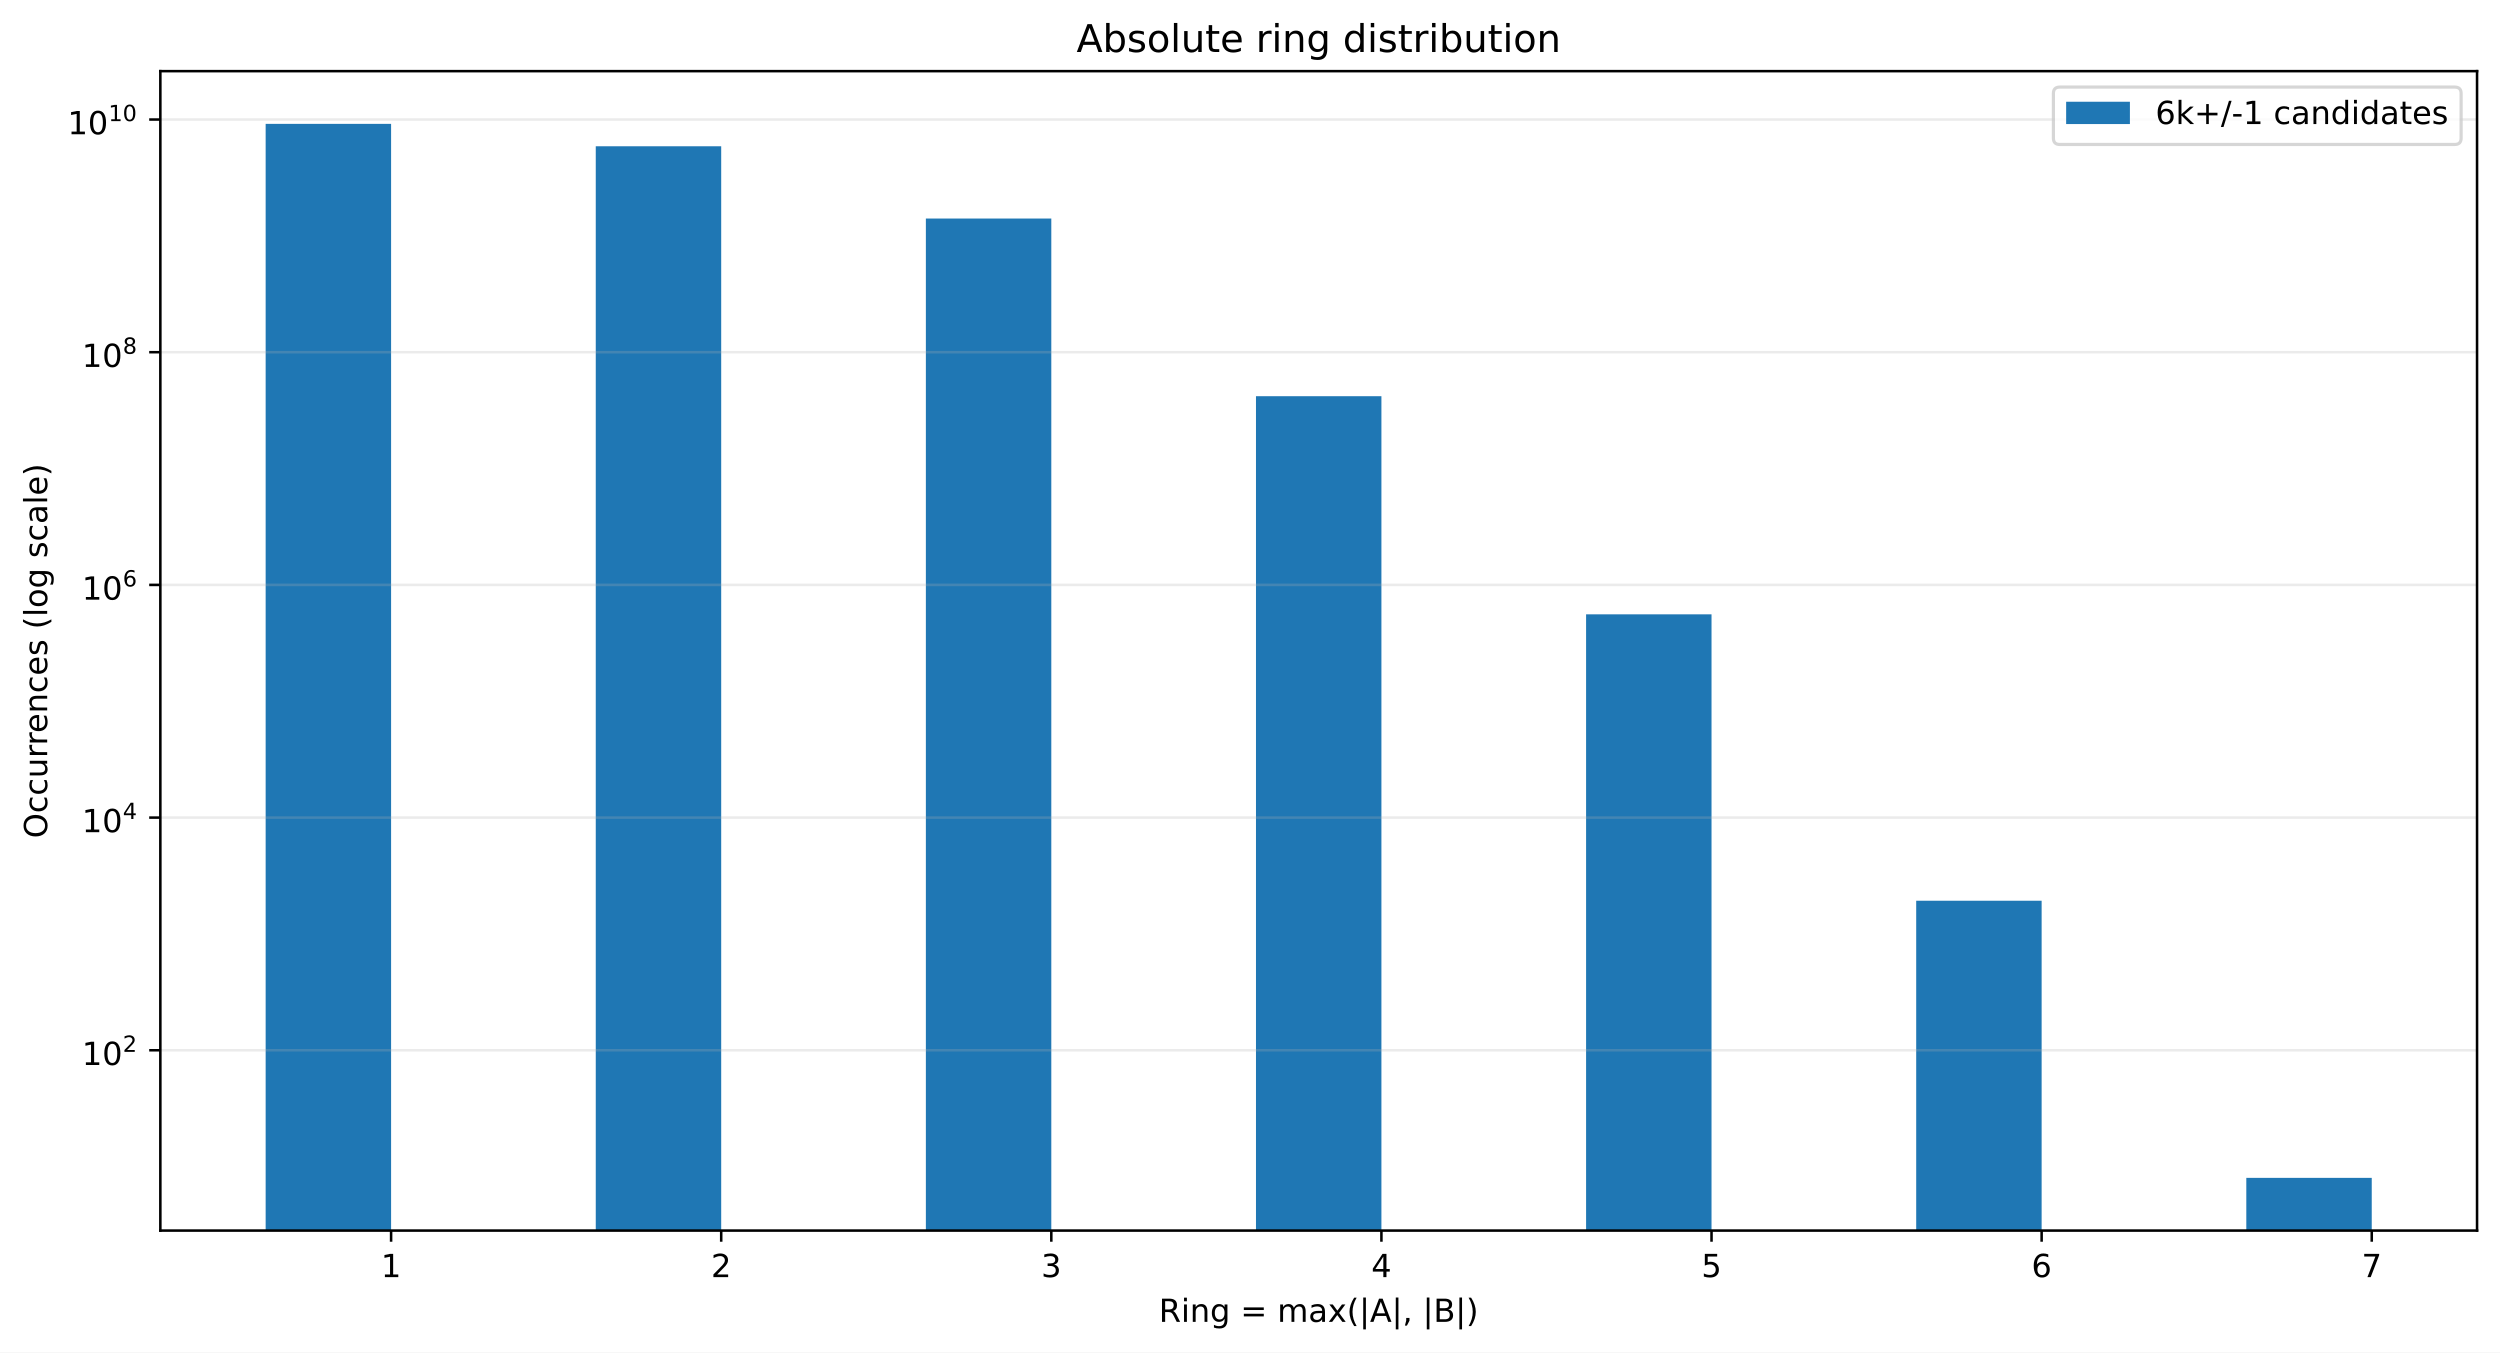
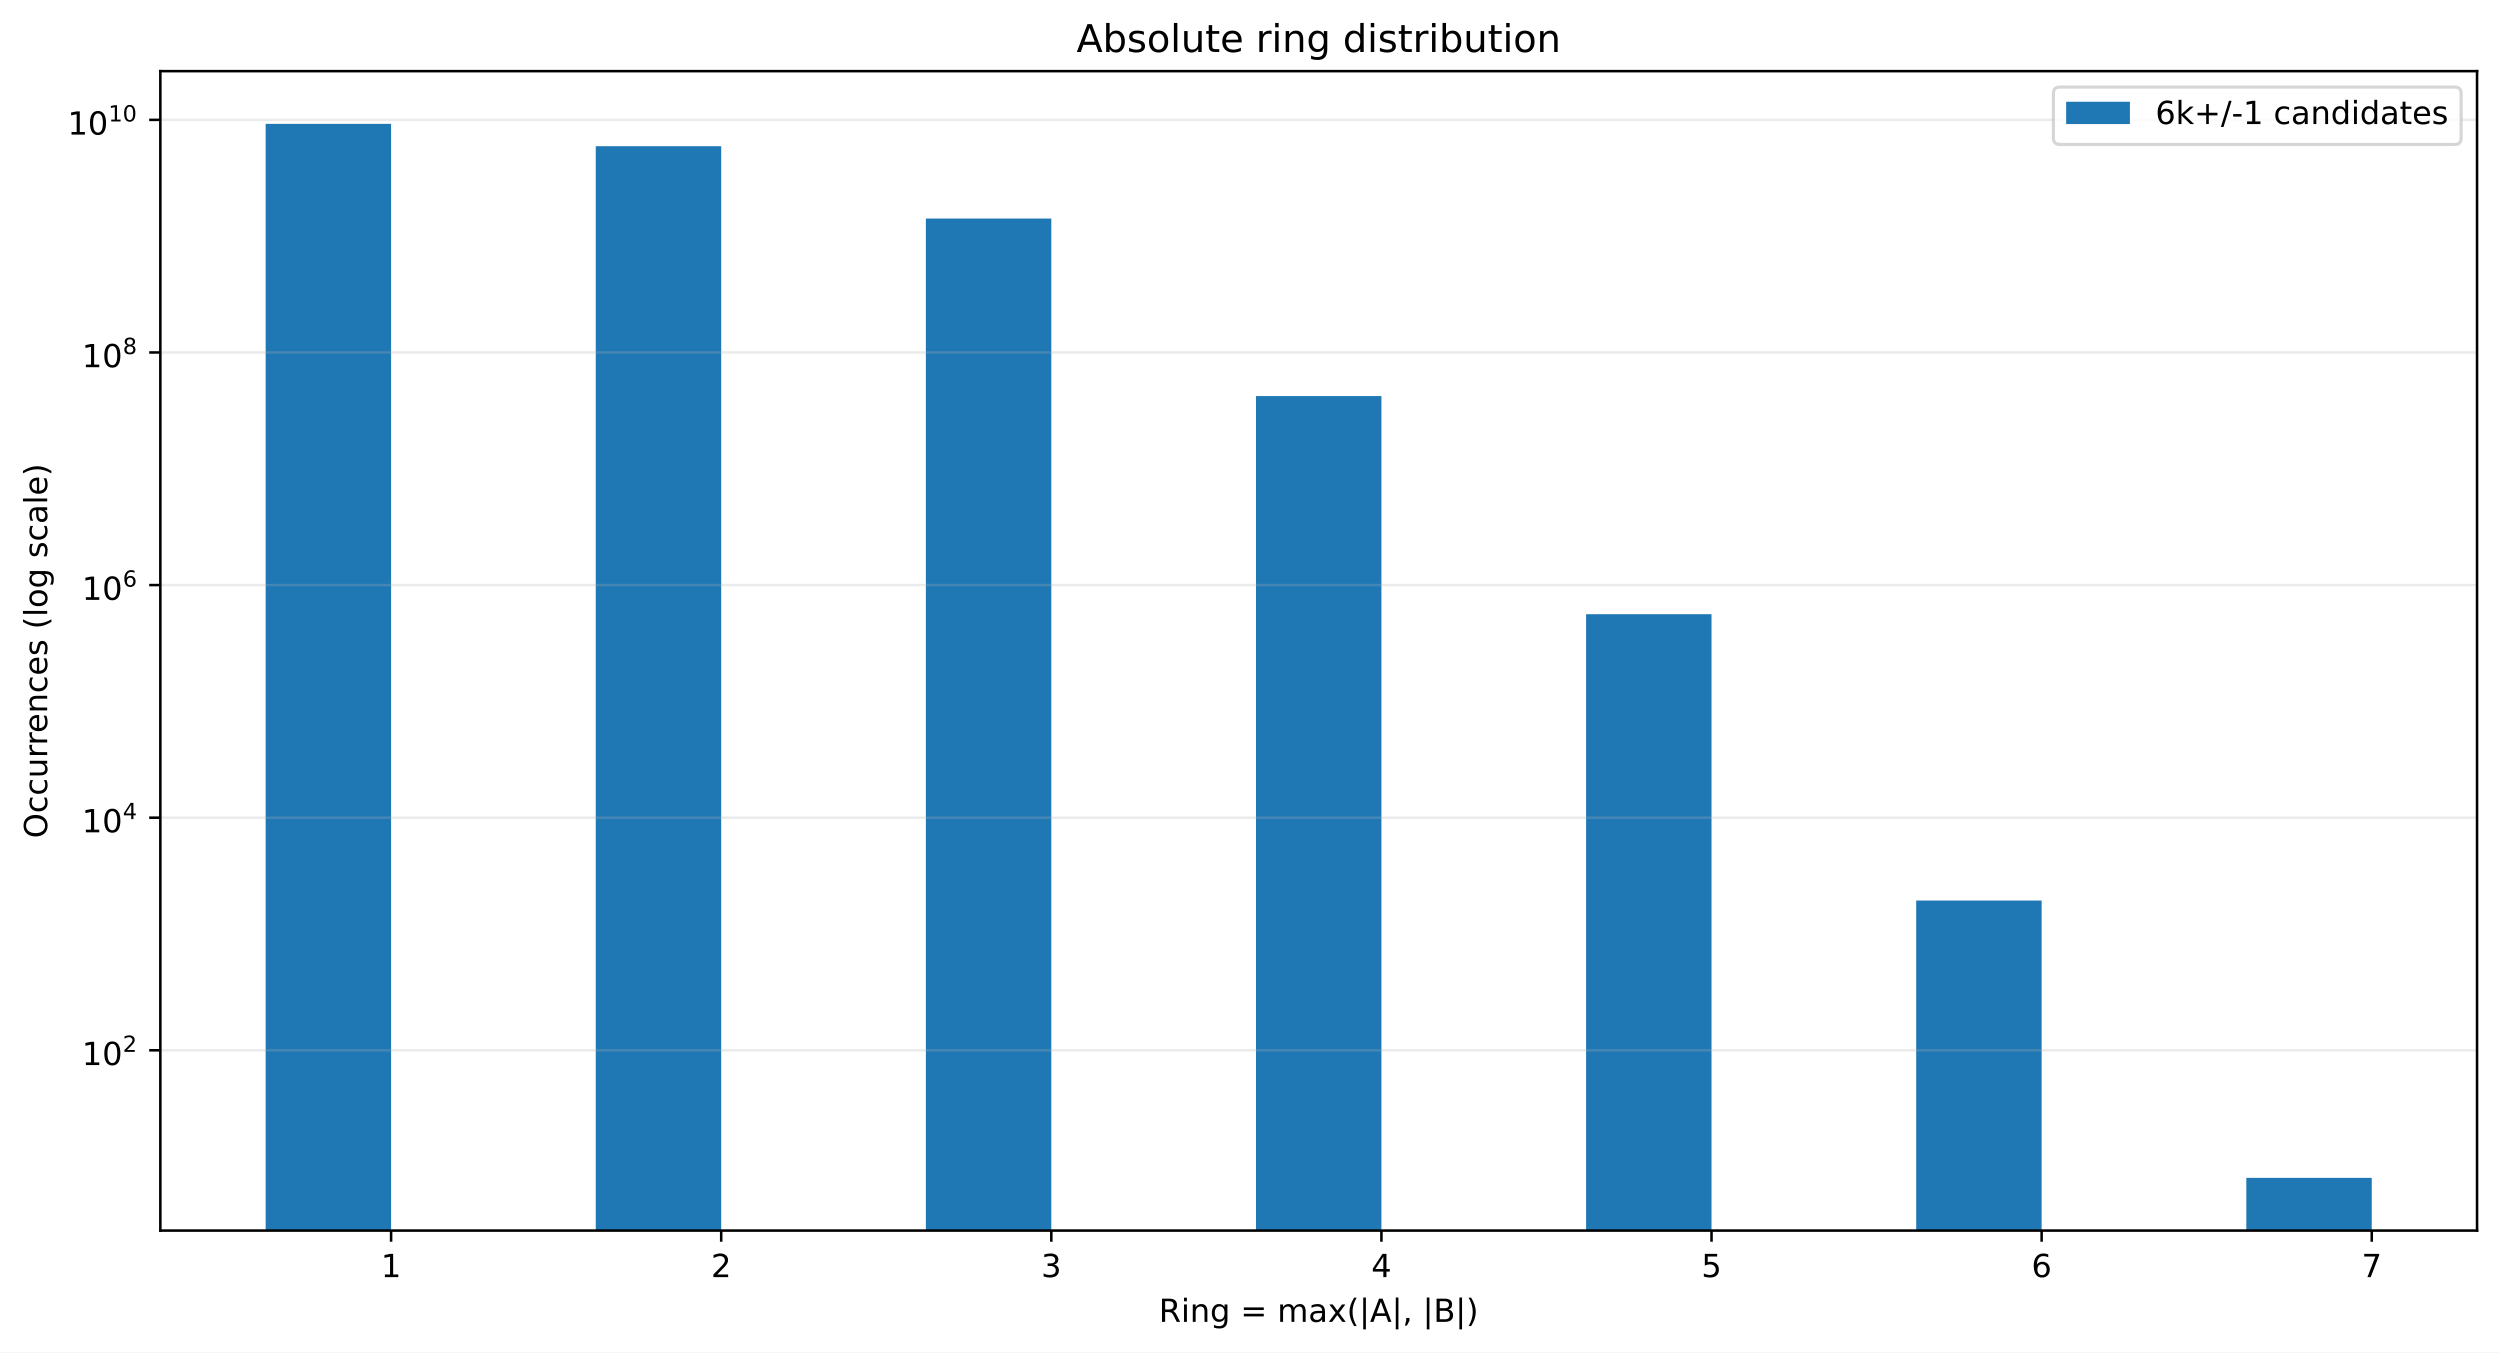
<svg xmlns="http://www.w3.org/2000/svg" xmlns:xlink="http://www.w3.org/1999/xlink" width="784.258pt" height="424.28pt" viewBox="0 0 784.258 424.28" version="1.1">
  <defs>
    <style type="text/css">*{stroke-linejoin: round; stroke-linecap: butt}</style>
  </defs>
  <g id="figure_1">
    <g id="patch_1">
      <path d="M 0 424.28  L 784.258 424.28  L 784.258 0  L 0 0  z " style="fill: #ffffff" />
    </g>
    <g id="axes_1">
      <g id="patch_2">
        <path d="M 50.301 386.036  L 777.058 386.036  L 777.058 22.318  L 50.301 22.318  z " style="fill: #ffffff" />
      </g>
      <g id="patch_3">
-         <path d="M 83.335 36899.208  L 122.687 36899.208  L 122.687 38.851  L 83.335 38.851  z " clip-path="url(#pa79c769e17)" style="fill: #1f77b4" />
+         <path d="M 83.335 36886.999  L 122.687 36886.999  L 122.687 38.851  L 83.335 38.851  z " clip-path="url(#pc6549914c9)" style="fill: #1f77b4" />
      </g>
      <g id="patch_4">
-         <path d="M 186.891 36899.208  L 226.243 36899.208  L 226.243 45.876  L 186.891 45.876  z " clip-path="url(#pa79c769e17)" style="fill: #1f77b4" />
+         <path d="M 186.891 36886.999  L 226.243 36886.999  L 226.243 45.873  L 186.891 45.873  z " clip-path="url(#pc6549914c9)" style="fill: #1f77b4" />
      </g>
      <g id="patch_5">
-         <path d="M 290.448 36899.208  L 329.799 36899.208  L 329.799 68.565  L 290.448 68.565  z " clip-path="url(#pa79c769e17)" style="fill: #1f77b4" />
+         <path d="M 290.448 36886.999  L 329.799 36886.999  L 329.799 68.555  L 290.448 68.555  z " clip-path="url(#pc6549914c9)" style="fill: #1f77b4" />
      </g>
      <g id="patch_6">
-         <path d="M 394.004 36899.208  L 433.355 36899.208  L 433.355 124.281  L 394.004 124.281  z " clip-path="url(#pa79c769e17)" style="fill: #1f77b4" />
+         <path d="M 394.004 36886.999  L 433.355 36886.999  L 433.355 124.252  L 394.004 124.252  z " clip-path="url(#pc6549914c9)" style="fill: #1f77b4" />
      </g>
      <g id="patch_7">
-         <path d="M 497.56 36899.208  L 536.912 36899.208  L 536.912 192.721  L 497.56 192.721  z " clip-path="url(#pa79c769e17)" style="fill: #1f77b4" />
+         <path d="M 497.56 36886.999  L 536.912 36886.999  L 536.912 192.671  L 497.56 192.671  z " clip-path="url(#pc6549914c9)" style="fill: #1f77b4" />
      </g>
      <g id="patch_8">
-         <path d="M 601.116 36899.208  L 640.468 36899.208  L 640.468 282.559  L 601.116 282.559  z " clip-path="url(#pa79c769e17)" style="fill: #1f77b4" />
+         <path d="M 601.116 36886.999  L 640.468 36886.999  L 640.468 282.49  L 601.116 282.49  z " clip-path="url(#pc6549914c9)" style="fill: #1f77b4" />
      </g>
      <g id="patch_9">
-         <path d="M 704.673 36899.208  L 744.024 36899.208  L 744.024 369.503  L 704.673 369.503  z " clip-path="url(#pa79c769e17)" style="fill: #1f77b4" />
+         <path d="M 704.673 36886.999  L 744.024 36886.999  L 744.024 369.503  L 704.673 369.503  z " clip-path="url(#pc6549914c9)" style="fill: #1f77b4" />
      </g>
      <g id="matplotlib.axis_1">
        <g id="xtick_1">
          <g id="line2d_1">
            <defs>
-               <path id="ma3b45359e6" d="M 0 0  L 0 3.5  " style="stroke: #000000; stroke-width: 0.8" />
+               <path id="mda09abdf54" d="M 0 0  L 0 3.5  " style="stroke: #000000; stroke-width: 0.8" />
            </defs>
            <g>
-               <use xlink:href="#ma3b45359e6" x="122.687" y="386.036" style="stroke: #000000; stroke-width: 0.8" />
+               <use xlink:href="#mda09abdf54" x="122.687" y="386.036" style="stroke: #000000; stroke-width: 0.8" />
            </g>
          </g>
          <g id="text_1">
            <g transform="translate(119.5053 400.6334) scale(0.1 -0.1)">
              <defs>
                <path id="DejaVuSans-14" d="M 794 531  L 1825 531  L 1825 4091  L 703 3866  L 703 4441  L 1819 4666  L 2450 4666  L 2450 531  L 3481 531  L 3481 0  L 794 0  L 794 531  z " transform="scale(0.015625)" />
              </defs>
              <use xlink:href="#DejaVuSans-14" />
            </g>
          </g>
        </g>
        <g id="xtick_2">
          <g id="line2d_2">
            <g>
-               <use xlink:href="#ma3b45359e6" x="226.243" y="386.036" style="stroke: #000000; stroke-width: 0.8" />
+               <use xlink:href="#mda09abdf54" x="226.243" y="386.036" style="stroke: #000000; stroke-width: 0.8" />
            </g>
          </g>
          <g id="text_2">
            <g transform="translate(223.0616 400.6334) scale(0.1 -0.1)">
              <defs>
                <path id="DejaVuSans-15" d="M 1228 531  L 3431 531  L 3431 0  L 469 0  L 469 531  Q 828 903 1448 1529  Q 2069 2156 2228 2338  Q 2531 2678 2651 2914  Q 2772 3150 2772 3378  Q 2772 3750 2511 3984  Q 2250 4219 1831 4219  Q 1534 4219 1204 4116  Q 875 4013 500 3803  L 500 4441  Q 881 4594 1212 4672  Q 1544 4750 1819 4750  Q 2544 4750 2975 4387  Q 3406 4025 3406 3419  Q 3406 3131 3298 2873  Q 3191 2616 2906 2266  Q 2828 2175 2409 1742  Q 1991 1309 1228 531  z " transform="scale(0.015625)" />
              </defs>
              <use xlink:href="#DejaVuSans-15" />
            </g>
          </g>
        </g>
        <g id="xtick_3">
          <g id="line2d_3">
            <g>
-               <use xlink:href="#ma3b45359e6" x="329.799" y="386.036" style="stroke: #000000; stroke-width: 0.8" />
+               <use xlink:href="#mda09abdf54" x="329.799" y="386.036" style="stroke: #000000; stroke-width: 0.8" />
            </g>
          </g>
          <g id="text_3">
            <g transform="translate(326.6178 400.6334) scale(0.1 -0.1)">
              <defs>
                <path id="DejaVuSans-16" d="M 2597 2516  Q 3050 2419 3304 2112  Q 3559 1806 3559 1356  Q 3559 666 3084 287  Q 2609 -91 1734 -91  Q 1441 -91 1130 -33  Q 819 25 488 141  L 488 750  Q 750 597 1062 519  Q 1375 441 1716 441  Q 2309 441 2620 675  Q 2931 909 2931 1356  Q 2931 1769 2642 2001  Q 2353 2234 1838 2234  L 1294 2234  L 1294 2753  L 1863 2753  Q 2328 2753 2575 2939  Q 2822 3125 2822 3475  Q 2822 3834 2567 4026  Q 2313 4219 1838 4219  Q 1578 4219 1281 4162  Q 984 4106 628 3988  L 628 4550  Q 988 4650 1302 4700  Q 1616 4750 1894 4750  Q 2613 4750 3031 4423  Q 3450 4097 3450 3541  Q 3450 3153 3228 2886  Q 3006 2619 2597 2516  z " transform="scale(0.015625)" />
              </defs>
              <use xlink:href="#DejaVuSans-16" />
            </g>
          </g>
        </g>
        <g id="xtick_4">
          <g id="line2d_4">
            <g>
-               <use xlink:href="#ma3b45359e6" x="433.355" y="386.036" style="stroke: #000000; stroke-width: 0.8" />
+               <use xlink:href="#mda09abdf54" x="433.355" y="386.036" style="stroke: #000000; stroke-width: 0.8" />
            </g>
          </g>
          <g id="text_4">
            <g transform="translate(430.174 400.6334) scale(0.1 -0.1)">
              <defs>
                <path id="DejaVuSans-17" d="M 2419 4116  L 825 1625  L 2419 1625  L 2419 4116  z M 2253 4666  L 3047 4666  L 3047 1625  L 3713 1625  L 3713 1100  L 3047 1100  L 3047 0  L 2419 0  L 2419 1100  L 313 1100  L 313 1709  L 2253 4666  z " transform="scale(0.015625)" />
              </defs>
              <use xlink:href="#DejaVuSans-17" />
            </g>
          </g>
        </g>
        <g id="xtick_5">
          <g id="line2d_5">
            <g>
-               <use xlink:href="#ma3b45359e6" x="536.912" y="386.036" style="stroke: #000000; stroke-width: 0.8" />
+               <use xlink:href="#mda09abdf54" x="536.912" y="386.036" style="stroke: #000000; stroke-width: 0.8" />
            </g>
          </g>
          <g id="text_5">
            <g transform="translate(533.7303 400.6334) scale(0.1 -0.1)">
              <defs>
                <path id="DejaVuSans-18" d="M 691 4666  L 3169 4666  L 3169 4134  L 1269 4134  L 1269 2991  Q 1406 3038 1543 3061  Q 1681 3084 1819 3084  Q 2600 3084 3056 2656  Q 3513 2228 3513 1497  Q 3513 744 3044 326  Q 2575 -91 1722 -91  Q 1428 -91 1123 -41  Q 819 9 494 109  L 494 744  Q 775 591 1075 516  Q 1375 441 1709 441  Q 2250 441 2565 725  Q 2881 1009 2881 1497  Q 2881 1984 2565 2268  Q 2250 2553 1709 2553  Q 1456 2553 1204 2497  Q 953 2441 691 2322  L 691 4666  z " transform="scale(0.015625)" />
              </defs>
              <use xlink:href="#DejaVuSans-18" />
            </g>
          </g>
        </g>
        <g id="xtick_6">
          <g id="line2d_6">
            <g>
-               <use xlink:href="#ma3b45359e6" x="640.468" y="386.036" style="stroke: #000000; stroke-width: 0.8" />
+               <use xlink:href="#mda09abdf54" x="640.468" y="386.036" style="stroke: #000000; stroke-width: 0.8" />
            </g>
          </g>
          <g id="text_6">
            <g transform="translate(637.2865 400.6334) scale(0.1 -0.1)">
              <defs>
                <path id="DejaVuSans-19" d="M 2113 2584  Q 1688 2584 1439 2293  Q 1191 2003 1191 1497  Q 1191 994 1439 701  Q 1688 409 2113 409  Q 2538 409 2786 701  Q 3034 994 3034 1497  Q 3034 2003 2786 2293  Q 2538 2584 2113 2584  z M 3366 4563  L 3366 3988  Q 3128 4100 2886 4159  Q 2644 4219 2406 4219  Q 1781 4219 1451 3797  Q 1122 3375 1075 2522  Q 1259 2794 1537 2939  Q 1816 3084 2150 3084  Q 2853 3084 3261 2657  Q 3669 2231 3669 1497  Q 3669 778 3244 343  Q 2819 -91 2113 -91  Q 1303 -91 875 529  Q 447 1150 447 2328  Q 447 3434 972 4092  Q 1497 4750 2381 4750  Q 2619 4750 2861 4703  Q 3103 4656 3366 4563  z " transform="scale(0.015625)" />
              </defs>
              <use xlink:href="#DejaVuSans-19" />
            </g>
          </g>
        </g>
        <g id="xtick_7">
          <g id="line2d_7">
            <g>
-               <use xlink:href="#ma3b45359e6" x="744.024" y="386.036" style="stroke: #000000; stroke-width: 0.8" />
+               <use xlink:href="#mda09abdf54" x="744.024" y="386.036" style="stroke: #000000; stroke-width: 0.8" />
            </g>
          </g>
          <g id="text_7">
            <g transform="translate(740.8427 400.6334) scale(0.1 -0.1)">
              <defs>
                <path id="DejaVuSans-1a" d="M 525 4666  L 3525 4666  L 3525 4397  L 1831 0  L 1172 0  L 2766 4134  L 525 4134  L 525 4666  z " transform="scale(0.015625)" />
              </defs>
              <use xlink:href="#DejaVuSans-1a" />
            </g>
          </g>
        </g>
        <g id="text_8">
          <g transform="translate(363.5437 414.678) scale(0.1 -0.1)">
            <defs>
              <path id="DejaVuSans-35" d="M 2841 2188  Q 3044 2119 3236 1894  Q 3428 1669 3622 1275  L 4263 0  L 3584 0  L 2988 1197  Q 2756 1666 2539 1819  Q 2322 1972 1947 1972  L 1259 1972  L 1259 0  L 628 0  L 628 4666  L 2053 4666  Q 2853 4666 3247 4331  Q 3641 3997 3641 3322  Q 3641 2881 3436 2590  Q 3231 2300 2841 2188  z M 1259 4147  L 1259 2491  L 2053 2491  Q 2509 2491 2742 2702  Q 2975 2913 2975 3322  Q 2975 3731 2742 3939  Q 2509 4147 2053 4147  L 1259 4147  z " transform="scale(0.015625)" />
              <path id="DejaVuSans-4c" d="M 603 3500  L 1178 3500  L 1178 0  L 603 0  L 603 3500  z M 603 4863  L 1178 4863  L 1178 4134  L 603 4134  L 603 4863  z " transform="scale(0.015625)" />
              <path id="DejaVuSans-51" d="M 3513 2113  L 3513 0  L 2938 0  L 2938 2094  Q 2938 2591 2744 2837  Q 2550 3084 2163 3084  Q 1697 3084 1428 2787  Q 1159 2491 1159 1978  L 1159 0  L 581 0  L 581 3500  L 1159 3500  L 1159 2956  Q 1366 3272 1645 3428  Q 1925 3584 2291 3584  Q 2894 3584 3203 3211  Q 3513 2838 3513 2113  z " transform="scale(0.015625)" />
              <path id="DejaVuSans-4a" d="M 2906 1791  Q 2906 2416 2648 2759  Q 2391 3103 1925 3103  Q 1463 3103 1205 2759  Q 947 2416 947 1791  Q 947 1169 1205 825  Q 1463 481 1925 481  Q 2391 481 2648 825  Q 2906 1169 2906 1791  z M 3481 434  Q 3481 -459 3084 -895  Q 2688 -1331 1869 -1331  Q 1566 -1331 1297 -1286  Q 1028 -1241 775 -1147  L 775 -588  Q 1028 -725 1275 -790  Q 1522 -856 1778 -856  Q 2344 -856 2625 -561  Q 2906 -266 2906 331  L 2906 616  Q 2728 306 2450 153  Q 2172 0 1784 0  Q 1141 0 747 490  Q 353 981 353 1791  Q 353 2603 747 3093  Q 1141 3584 1784 3584  Q 2172 3584 2450 3431  Q 2728 3278 2906 2969  L 2906 3500  L 3481 3500  L 3481 434  z " transform="scale(0.015625)" />
              <path id="DejaVuSans-3" transform="scale(0.015625)" />
              <path id="DejaVuSans-20" d="M 678 2906  L 4684 2906  L 4684 2381  L 678 2381  L 678 2906  z M 678 1631  L 4684 1631  L 4684 1100  L 678 1100  L 678 1631  z " transform="scale(0.015625)" />
              <path id="DejaVuSans-50" d="M 3328 2828  Q 3544 3216 3844 3400  Q 4144 3584 4550 3584  Q 5097 3584 5394 3201  Q 5691 2819 5691 2113  L 5691 0  L 5113 0  L 5113 2094  Q 5113 2597 4934 2840  Q 4756 3084 4391 3084  Q 3944 3084 3684 2787  Q 3425 2491 3425 1978  L 3425 0  L 2847 0  L 2847 2094  Q 2847 2600 2669 2842  Q 2491 3084 2119 3084  Q 1678 3084 1418 2786  Q 1159 2488 1159 1978  L 1159 0  L 581 0  L 581 3500  L 1159 3500  L 1159 2956  Q 1356 3278 1631 3431  Q 1906 3584 2284 3584  Q 2666 3584 2933 3390  Q 3200 3197 3328 2828  z " transform="scale(0.015625)" />
              <path id="DejaVuSans-44" d="M 2194 1759  Q 1497 1759 1228 1600  Q 959 1441 959 1056  Q 959 750 1161 570  Q 1363 391 1709 391  Q 2188 391 2477 730  Q 2766 1069 2766 1631  L 2766 1759  L 2194 1759  z M 3341 1997  L 3341 0  L 2766 0  L 2766 531  Q 2569 213 2275 61  Q 1981 -91 1556 -91  Q 1019 -91 701 211  Q 384 513 384 1019  Q 384 1609 779 1909  Q 1175 2209 1959 2209  L 2766 2209  L 2766 2266  Q 2766 2663 2505 2880  Q 2244 3097 1772 3097  Q 1472 3097 1187 3025  Q 903 2953 641 2809  L 641 3341  Q 956 3463 1253 3523  Q 1550 3584 1831 3584  Q 2591 3584 2966 3190  Q 3341 2797 3341 1997  z " transform="scale(0.015625)" />
              <path id="DejaVuSans-5b" d="M 3513 3500  L 2247 1797  L 3578 0  L 2900 0  L 1881 1375  L 863 0  L 184 0  L 1544 1831  L 300 3500  L 978 3500  L 1906 2253  L 2834 3500  L 3513 3500  z " transform="scale(0.015625)" />
              <path id="DejaVuSans-b" d="M 1984 4856  Q 1566 4138 1362 3434  Q 1159 2731 1159 2009  Q 1159 1288 1364 580  Q 1569 -128 1984 -844  L 1484 -844  Q 1016 -109 783 600  Q 550 1309 550 2009  Q 550 2706 781 3412  Q 1013 4119 1484 4856  L 1984 4856  z " transform="scale(0.015625)" />
              <path id="DejaVuSans-5f" d="M 1344 4891  L 1344 -1509  L 813 -1509  L 813 4891  L 1344 4891  z " transform="scale(0.015625)" />
              <path id="DejaVuSans-24" d="M 2188 4044  L 1331 1722  L 3047 1722  L 2188 4044  z M 1831 4666  L 2547 4666  L 4325 0  L 3669 0  L 3244 1197  L 1141 1197  L 716 0  L 50 0  L 1831 4666  z " transform="scale(0.015625)" />
              <path id="DejaVuSans-f" d="M 750 794  L 1409 794  L 1409 256  L 897 -744  L 494 -744  L 750 256  L 750 794  z " transform="scale(0.015625)" />
              <path id="DejaVuSans-25" d="M 1259 2228  L 1259 519  L 2272 519  Q 2781 519 3026 730  Q 3272 941 3272 1375  Q 3272 1813 3026 2020  Q 2781 2228 2272 2228  L 1259 2228  z M 1259 4147  L 1259 2741  L 2194 2741  Q 2656 2741 2882 2914  Q 3109 3088 3109 3444  Q 3109 3797 2882 3972  Q 2656 4147 2194 4147  L 1259 4147  z M 628 4666  L 2241 4666  Q 2963 4666 3353 4366  Q 3744 4066 3744 3513  Q 3744 3084 3544 2831  Q 3344 2578 2956 2516  Q 3422 2416 3680 2098  Q 3938 1781 3938 1306  Q 3938 681 3513 340  Q 3088 0 2303 0  L 628 0  L 628 4666  z " transform="scale(0.015625)" />
              <path id="DejaVuSans-c" d="M 513 4856  L 1013 4856  Q 1481 4119 1714 3412  Q 1947 2706 1947 2009  Q 1947 1309 1714 600  Q 1481 -109 1013 -844  L 513 -844  Q 928 -128 1133 580  Q 1338 1288 1338 2009  Q 1338 2731 1133 3434  Q 928 4138 513 4856  z " transform="scale(0.015625)" />
            </defs>
            <use xlink:href="#DejaVuSans-35" />
            <use xlink:href="#DejaVuSans-4c" transform="translate(69.48438 0)" />
            <use xlink:href="#DejaVuSans-51" transform="translate(97.26562 0)" />
            <use xlink:href="#DejaVuSans-4a" transform="translate(160.6406 0)" />
            <use xlink:href="#DejaVuSans-3" transform="translate(224.125 0)" />
            <use xlink:href="#DejaVuSans-20" transform="translate(255.9062 0)" />
            <use xlink:href="#DejaVuSans-3" transform="translate(339.7031 0)" />
            <use xlink:href="#DejaVuSans-50" transform="translate(371.4844 0)" />
            <use xlink:href="#DejaVuSans-44" transform="translate(468.8906 0)" />
            <use xlink:href="#DejaVuSans-5b" transform="translate(530.1719 0)" />
            <use xlink:href="#DejaVuSans-b" transform="translate(589.3594 0)" />
            <use xlink:href="#DejaVuSans-5f" transform="translate(628.375 0)" />
            <use xlink:href="#DejaVuSans-24" transform="translate(662.0625 0)" />
            <use xlink:href="#DejaVuSans-5f" transform="translate(730.4688 0)" />
            <use xlink:href="#DejaVuSans-f" transform="translate(764.1562 0)" />
            <use xlink:href="#DejaVuSans-3" transform="translate(795.9375 0)" />
            <use xlink:href="#DejaVuSans-5f" transform="translate(827.7188 0)" />
            <use xlink:href="#DejaVuSans-25" transform="translate(861.4062 0)" />
            <use xlink:href="#DejaVuSans-5f" transform="translate(930.0156 0)" />
            <use xlink:href="#DejaVuSans-c" transform="translate(963.7031 0)" />
          </g>
        </g>
      </g>
      <g id="matplotlib.axis_2">
        <g id="ytick_1">
          <g id="line2d_8">
-             <path d="M 50.301 329.47  L 777.058 329.47  " clip-path="url(#pa79c769e17)" style="fill: none; stroke: #b0b0b0; stroke-opacity: 0.25; stroke-width: 0.8; stroke-linecap: square" />
+             <path d="M 50.301 329.483  L 777.058 329.483  " clip-path="url(#pc6549914c9)" style="fill: none; stroke: #b0b0b0; stroke-opacity: 0.25; stroke-width: 0.8; stroke-linecap: square" />
          </g>
          <g id="line2d_9">
            <defs>
-               <path id="m6f8bf52c68" d="M 0 0  L -3.5 0  " style="stroke: #000000; stroke-width: 0.8" />
+               <path id="m0f7eabbfc7" d="M 0 0  L -3.5 0  " style="stroke: #000000; stroke-width: 0.8" />
            </defs>
            <g>
-               <use xlink:href="#m6f8bf52c68" x="50.301" y="329.47" style="stroke: #000000; stroke-width: 0.8" />
+               <use xlink:href="#m0f7eabbfc7" x="50.301" y="329.483" style="stroke: #000000; stroke-width: 0.8" />
            </g>
          </g>
          <g id="text_9">
-             <g transform="translate(25.70078 334.1695) scale(0.1 -0.1)">
+             <g transform="translate(25.70078 334.1829) scale(0.1 -0.1)">
              <defs>
                <path id="DejaVuSans-13" d="M 2034 4250  Q 1547 4250 1301 3770  Q 1056 3291 1056 2328  Q 1056 1369 1301 889  Q 1547 409 2034 409  Q 2525 409 2770 889  Q 3016 1369 3016 2328  Q 3016 3291 2770 3770  Q 2525 4250 2034 4250  z M 2034 4750  Q 2819 4750 3233 4129  Q 3647 3509 3647 2328  Q 3647 1150 3233 529  Q 2819 -91 2034 -91  Q 1250 -91 836 529  Q 422 1150 422 2328  Q 422 3509 836 4129  Q 1250 4750 2034 4750  z " transform="scale(0.015625)" />
              </defs>
              <use xlink:href="#DejaVuSans-14" transform="translate(0 0.746875)" />
              <use xlink:href="#DejaVuSans-13" transform="translate(63.62305 0.746875)" />
              <use xlink:href="#DejaVuSans-15" transform="translate(128.2031 42.04688) scale(0.7)" />
            </g>
          </g>
        </g>
        <g id="ytick_2">
          <g id="line2d_10">
-             <path d="M 50.301 256.476  L 777.058 256.476  " clip-path="url(#pa79c769e17)" style="fill: none; stroke: #b0b0b0; stroke-opacity: 0.25; stroke-width: 0.8; stroke-linecap: square" />
+             <path d="M 50.301 256.514  L 777.058 256.514  " clip-path="url(#pc6549914c9)" style="fill: none; stroke: #b0b0b0; stroke-opacity: 0.25; stroke-width: 0.8; stroke-linecap: square" />
          </g>
          <g id="line2d_11">
            <g>
-               <use xlink:href="#m6f8bf52c68" x="50.301" y="256.476" style="stroke: #000000; stroke-width: 0.8" />
+               <use xlink:href="#m0f7eabbfc7" x="50.301" y="256.514" style="stroke: #000000; stroke-width: 0.8" />
            </g>
          </g>
          <g id="text_10">
-             <g transform="translate(25.70078 261.126) scale(0.1 -0.1)">
+             <g transform="translate(25.70078 261.1638) scale(0.1 -0.1)">
              <use xlink:href="#DejaVuSans-14" transform="translate(0 0.665625)" />
              <use xlink:href="#DejaVuSans-13" transform="translate(63.62305 0.665625)" />
              <use xlink:href="#DejaVuSans-17" transform="translate(128.2031 41.96563) scale(0.7)" />
            </g>
          </g>
        </g>
        <g id="ytick_3">
          <g id="line2d_12">
-             <path d="M 50.301 183.483  L 777.058 183.483  " clip-path="url(#pa79c769e17)" style="fill: none; stroke: #b0b0b0; stroke-opacity: 0.25; stroke-width: 0.8; stroke-linecap: square" />
+             <path d="M 50.301 183.545  L 777.058 183.545  " clip-path="url(#pc6549914c9)" style="fill: none; stroke: #b0b0b0; stroke-opacity: 0.25; stroke-width: 0.8; stroke-linecap: square" />
          </g>
          <g id="line2d_13">
            <g>
-               <use xlink:href="#m6f8bf52c68" x="50.301" y="183.483" style="stroke: #000000; stroke-width: 0.8" />
+               <use xlink:href="#m0f7eabbfc7" x="50.301" y="183.545" style="stroke: #000000; stroke-width: 0.8" />
            </g>
          </g>
          <g id="text_11">
-             <g transform="translate(25.70078 188.1825) scale(0.1 -0.1)">
+             <g transform="translate(25.70078 188.2447) scale(0.1 -0.1)">
              <use xlink:href="#DejaVuSans-14" transform="translate(0 0.746875)" />
              <use xlink:href="#DejaVuSans-13" transform="translate(63.62305 0.746875)" />
              <use xlink:href="#DejaVuSans-19" transform="translate(128.2031 42.04688) scale(0.7)" />
            </g>
          </g>
        </g>
        <g id="ytick_4">
          <g id="line2d_14">
-             <path d="M 50.301 110.489  L 777.058 110.489  " clip-path="url(#pa79c769e17)" style="fill: none; stroke: #b0b0b0; stroke-opacity: 0.25; stroke-width: 0.8; stroke-linecap: square" />
+             <path d="M 50.301 110.576  L 777.058 110.576  " clip-path="url(#pc6549914c9)" style="fill: none; stroke: #b0b0b0; stroke-opacity: 0.25; stroke-width: 0.8; stroke-linecap: square" />
          </g>
          <g id="line2d_15">
            <g>
-               <use xlink:href="#m6f8bf52c68" x="50.301" y="110.489" style="stroke: #000000; stroke-width: 0.8" />
+               <use xlink:href="#m0f7eabbfc7" x="50.301" y="110.576" style="stroke: #000000; stroke-width: 0.8" />
            </g>
          </g>
          <g id="text_12">
-             <g transform="translate(25.70078 115.189) scale(0.1 -0.1)">
+             <g transform="translate(25.70078 115.2756) scale(0.1 -0.1)">
              <defs>
                <path id="DejaVuSans-1b" d="M 2034 2216  Q 1584 2216 1326 1975  Q 1069 1734 1069 1313  Q 1069 891 1326 650  Q 1584 409 2034 409  Q 2484 409 2743 651  Q 3003 894 3003 1313  Q 3003 1734 2745 1975  Q 2488 2216 2034 2216  z M 1403 2484  Q 997 2584 770 2862  Q 544 3141 544 3541  Q 544 4100 942 4425  Q 1341 4750 2034 4750  Q 2731 4750 3128 4425  Q 3525 4100 3525 3541  Q 3525 3141 3298 2862  Q 3072 2584 2669 2484  Q 3125 2378 3379 2068  Q 3634 1759 3634 1313  Q 3634 634 3220 271  Q 2806 -91 2034 -91  Q 1263 -91 848 271  Q 434 634 434 1313  Q 434 1759 690 2068  Q 947 2378 1403 2484  z M 1172 3481  Q 1172 3119 1398 2916  Q 1625 2713 2034 2713  Q 2441 2713 2670 2916  Q 2900 3119 2900 3481  Q 2900 3844 2670 4047  Q 2441 4250 2034 4250  Q 1625 4250 1398 4047  Q 1172 3844 1172 3481  z " transform="scale(0.015625)" />
              </defs>
              <use xlink:href="#DejaVuSans-14" transform="translate(0 0.746875)" />
              <use xlink:href="#DejaVuSans-13" transform="translate(63.62305 0.746875)" />
              <use xlink:href="#DejaVuSans-1b" transform="translate(128.2031 42.04688) scale(0.7)" />
            </g>
          </g>
        </g>
        <g id="ytick_5">
          <g id="line2d_16">
-             <path d="M 50.301 37.496  L 777.058 37.496  " clip-path="url(#pa79c769e17)" style="fill: none; stroke: #b0b0b0; stroke-opacity: 0.25; stroke-width: 0.8; stroke-linecap: square" />
+             <path d="M 50.301 37.607  L 777.058 37.607  " clip-path="url(#pc6549914c9)" style="fill: none; stroke: #b0b0b0; stroke-opacity: 0.25; stroke-width: 0.8; stroke-linecap: square" />
          </g>
          <g id="line2d_17">
            <g>
-               <use xlink:href="#m6f8bf52c68" x="50.301" y="37.496" style="stroke: #000000; stroke-width: 0.8" />
+               <use xlink:href="#m0f7eabbfc7" x="50.301" y="37.607" style="stroke: #000000; stroke-width: 0.8" />
            </g>
          </g>
          <g id="text_13">
-             <g transform="translate(21.20078 42.19556) scale(0.1 -0.1)">
+             <g transform="translate(21.20078 42.30652) scale(0.1 -0.1)">
              <use xlink:href="#DejaVuSans-14" transform="translate(0 0.746875)" />
              <use xlink:href="#DejaVuSans-13" transform="translate(63.62305 0.746875)" />
              <use xlink:href="#DejaVuSans-14" transform="translate(128.2031 42.04688) scale(0.7)" />
              <use xlink:href="#DejaVuSans-13" transform="translate(172.7393 42.04688) scale(0.7)" />
            </g>
          </g>
        </g>
        <g id="text_14">
          <g transform="translate(14.79844 262.9551) rotate(-90) scale(0.1 -0.1)">
            <defs>
              <path id="DejaVuSans-32" d="M 2522 4238  Q 1834 4238 1429 3725  Q 1025 3213 1025 2328  Q 1025 1447 1429 934  Q 1834 422 2522 422  Q 3209 422 3611 934  Q 4013 1447 4013 2328  Q 4013 3213 3611 3725  Q 3209 4238 2522 4238  z M 2522 4750  Q 3503 4750 4090 4092  Q 4678 3434 4678 2328  Q 4678 1225 4090 567  Q 3503 -91 2522 -91  Q 1538 -91 948 565  Q 359 1222 359 2328  Q 359 3434 948 4092  Q 1538 4750 2522 4750  z " transform="scale(0.015625)" />
              <path id="DejaVuSans-46" d="M 3122 3366  L 3122 2828  Q 2878 2963 2633 3030  Q 2388 3097 2138 3097  Q 1578 3097 1268 2742  Q 959 2388 959 1747  Q 959 1106 1268 751  Q 1578 397 2138 397  Q 2388 397 2633 464  Q 2878 531 3122 666  L 3122 134  Q 2881 22 2623 -34  Q 2366 -91 2075 -91  Q 1284 -91 818 406  Q 353 903 353 1747  Q 353 2603 823 3093  Q 1294 3584 2113 3584  Q 2378 3584 2631 3529  Q 2884 3475 3122 3366  z " transform="scale(0.015625)" />
              <path id="DejaVuSans-58" d="M 544 1381  L 544 3500  L 1119 3500  L 1119 1403  Q 1119 906 1312 657  Q 1506 409 1894 409  Q 2359 409 2629 706  Q 2900 1003 2900 1516  L 2900 3500  L 3475 3500  L 3475 0  L 2900 0  L 2900 538  Q 2691 219 2414 64  Q 2138 -91 1772 -91  Q 1169 -91 856 284  Q 544 659 544 1381  z M 1991 3584  L 1991 3584  z " transform="scale(0.015625)" />
              <path id="DejaVuSans-55" d="M 2631 2963  Q 2534 3019 2420 3045  Q 2306 3072 2169 3072  Q 1681 3072 1420 2755  Q 1159 2438 1159 1844  L 1159 0  L 581 0  L 581 3500  L 1159 3500  L 1159 2956  Q 1341 3275 1631 3429  Q 1922 3584 2338 3584  Q 2397 3584 2469 3576  Q 2541 3569 2628 3553  L 2631 2963  z " transform="scale(0.015625)" />
              <path id="DejaVuSans-48" d="M 3597 1894  L 3597 1613  L 953 1613  Q 991 1019 1311 708  Q 1631 397 2203 397  Q 2534 397 2845 478  Q 3156 559 3463 722  L 3463 178  Q 3153 47 2828 -22  Q 2503 -91 2169 -91  Q 1331 -91 842 396  Q 353 884 353 1716  Q 353 2575 817 3079  Q 1281 3584 2069 3584  Q 2775 3584 3186 3129  Q 3597 2675 3597 1894  z M 3022 2063  Q 3016 2534 2758 2815  Q 2500 3097 2075 3097  Q 1594 3097 1305 2825  Q 1016 2553 972 2059  L 3022 2063  z " transform="scale(0.015625)" />
              <path id="DejaVuSans-56" d="M 2834 3397  L 2834 2853  Q 2591 2978 2328 3040  Q 2066 3103 1784 3103  Q 1356 3103 1142 2972  Q 928 2841 928 2578  Q 928 2378 1081 2264  Q 1234 2150 1697 2047  L 1894 2003  Q 2506 1872 2764 1633  Q 3022 1394 3022 966  Q 3022 478 2636 193  Q 2250 -91 1575 -91  Q 1294 -91 989 -36  Q 684 19 347 128  L 347 722  Q 666 556 975 473  Q 1284 391 1588 391  Q 1994 391 2212 530  Q 2431 669 2431 922  Q 2431 1156 2273 1281  Q 2116 1406 1581 1522  L 1381 1569  Q 847 1681 609 1914  Q 372 2147 372 2553  Q 372 3047 722 3315  Q 1072 3584 1716 3584  Q 2034 3584 2315 3537  Q 2597 3491 2834 3397  z " transform="scale(0.015625)" />
              <path id="DejaVuSans-4f" d="M 603 4863  L 1178 4863  L 1178 0  L 603 0  L 603 4863  z " transform="scale(0.015625)" />
              <path id="DejaVuSans-52" d="M 1959 3097  Q 1497 3097 1228 2736  Q 959 2375 959 1747  Q 959 1119 1226 758  Q 1494 397 1959 397  Q 2419 397 2687 759  Q 2956 1122 2956 1747  Q 2956 2369 2687 2733  Q 2419 3097 1959 3097  z M 1959 3584  Q 2709 3584 3137 3096  Q 3566 2609 3566 1747  Q 3566 888 3137 398  Q 2709 -91 1959 -91  Q 1206 -91 779 398  Q 353 888 353 1747  Q 353 2609 779 3096  Q 1206 3584 1959 3584  z " transform="scale(0.015625)" />
            </defs>
            <use xlink:href="#DejaVuSans-32" />
            <use xlink:href="#DejaVuSans-46" transform="translate(78.71875 0)" />
            <use xlink:href="#DejaVuSans-46" transform="translate(133.7031 0)" />
            <use xlink:href="#DejaVuSans-58" transform="translate(188.6875 0)" />
            <use xlink:href="#DejaVuSans-55" transform="translate(252.0625 0)" />
            <use xlink:href="#DejaVuSans-55" transform="translate(291.4219 0)" />
            <use xlink:href="#DejaVuSans-48" transform="translate(330.3281 0)" />
            <use xlink:href="#DejaVuSans-51" transform="translate(391.8594 0)" />
            <use xlink:href="#DejaVuSans-46" transform="translate(455.2344 0)" />
            <use xlink:href="#DejaVuSans-48" transform="translate(510.2188 0)" />
            <use xlink:href="#DejaVuSans-56" transform="translate(571.75 0)" />
            <use xlink:href="#DejaVuSans-3" transform="translate(623.8438 0)" />
            <use xlink:href="#DejaVuSans-b" transform="translate(655.625 0)" />
            <use xlink:href="#DejaVuSans-4f" transform="translate(694.6406 0)" />
            <use xlink:href="#DejaVuSans-52" transform="translate(722.4219 0)" />
            <use xlink:href="#DejaVuSans-4a" transform="translate(783.6094 0)" />
            <use xlink:href="#DejaVuSans-3" transform="translate(847.0938 0)" />
            <use xlink:href="#DejaVuSans-56" transform="translate(878.875 0)" />
            <use xlink:href="#DejaVuSans-46" transform="translate(930.9688 0)" />
            <use xlink:href="#DejaVuSans-44" transform="translate(985.9531 0)" />
            <use xlink:href="#DejaVuSans-4f" transform="translate(1047.234 0)" />
            <use xlink:href="#DejaVuSans-48" transform="translate(1075.016 0)" />
            <use xlink:href="#DejaVuSans-c" transform="translate(1136.547 0)" />
          </g>
        </g>
      </g>
      <g id="patch_10">
        <path d="M 50.301 386.036  L 50.301 22.318  " style="fill: none; stroke: #000000; stroke-width: 0.8; stroke-linejoin: miter; stroke-linecap: square" />
      </g>
      <g id="patch_11">
        <path d="M 777.058 386.036  L 777.058 22.318  " style="fill: none; stroke: #000000; stroke-width: 0.8; stroke-linejoin: miter; stroke-linecap: square" />
      </g>
      <g id="patch_12">
        <path d="M 50.301 386.036  L 777.058 386.036  " style="fill: none; stroke: #000000; stroke-width: 0.8; stroke-linejoin: miter; stroke-linecap: square" />
      </g>
      <g id="patch_13">
        <path d="M 50.301 22.318  L 777.058 22.318  " style="fill: none; stroke: #000000; stroke-width: 0.8; stroke-linejoin: miter; stroke-linecap: square" />
      </g>
      <g id="text_15">
        <g transform="translate(337.7055 16.31812) scale(0.12 -0.12)">
          <defs>
            <path id="DejaVuSans-45" d="M 3116 1747  Q 3116 2381 2855 2742  Q 2594 3103 2138 3103  Q 1681 3103 1420 2742  Q 1159 2381 1159 1747  Q 1159 1113 1420 752  Q 1681 391 2138 391  Q 2594 391 2855 752  Q 3116 1113 3116 1747  z M 1159 2969  Q 1341 3281 1617 3432  Q 1894 3584 2278 3584  Q 2916 3584 3314 3078  Q 3713 2572 3713 1747  Q 3713 922 3314 415  Q 2916 -91 2278 -91  Q 1894 -91 1617 61  Q 1341 213 1159 525  L 1159 0  L 581 0  L 581 4863  L 1159 4863  L 1159 2969  z " transform="scale(0.015625)" />
            <path id="DejaVuSans-57" d="M 1172 4494  L 1172 3500  L 2356 3500  L 2356 3053  L 1172 3053  L 1172 1153  Q 1172 725 1289 603  Q 1406 481 1766 481  L 2356 481  L 2356 0  L 1766 0  Q 1100 0 847 248  Q 594 497 594 1153  L 594 3053  L 172 3053  L 172 3500  L 594 3500  L 594 4494  L 1172 4494  z " transform="scale(0.015625)" />
            <path id="DejaVuSans-47" d="M 2906 2969  L 2906 4863  L 3481 4863  L 3481 0  L 2906 0  L 2906 525  Q 2725 213 2448 61  Q 2172 -91 1784 -91  Q 1150 -91 751 415  Q 353 922 353 1747  Q 353 2572 751 3078  Q 1150 3584 1784 3584  Q 2172 3584 2448 3432  Q 2725 3281 2906 2969  z M 947 1747  Q 947 1113 1208 752  Q 1469 391 1925 391  Q 2381 391 2643 752  Q 2906 1113 2906 1747  Q 2906 2381 2643 2742  Q 2381 3103 1925 3103  Q 1469 3103 1208 2742  Q 947 2381 947 1747  z " transform="scale(0.015625)" />
          </defs>
          <use xlink:href="#DejaVuSans-24" />
          <use xlink:href="#DejaVuSans-45" transform="translate(68.40625 0)" />
          <use xlink:href="#DejaVuSans-56" transform="translate(131.8906 0)" />
          <use xlink:href="#DejaVuSans-52" transform="translate(183.9844 0)" />
          <use xlink:href="#DejaVuSans-4f" transform="translate(245.1719 0)" />
          <use xlink:href="#DejaVuSans-58" transform="translate(272.9531 0)" />
          <use xlink:href="#DejaVuSans-57" transform="translate(336.3281 0)" />
          <use xlink:href="#DejaVuSans-48" transform="translate(375.5312 0)" />
          <use xlink:href="#DejaVuSans-3" transform="translate(437.0625 0)" />
          <use xlink:href="#DejaVuSans-55" transform="translate(468.8438 0)" />
          <use xlink:href="#DejaVuSans-4c" transform="translate(509.9531 0)" />
          <use xlink:href="#DejaVuSans-51" transform="translate(537.7344 0)" />
          <use xlink:href="#DejaVuSans-4a" transform="translate(601.1094 0)" />
          <use xlink:href="#DejaVuSans-3" transform="translate(664.5938 0)" />
          <use xlink:href="#DejaVuSans-47" transform="translate(696.375 0)" />
          <use xlink:href="#DejaVuSans-4c" transform="translate(759.8594 0)" />
          <use xlink:href="#DejaVuSans-56" transform="translate(787.6406 0)" />
          <use xlink:href="#DejaVuSans-57" transform="translate(839.7344 0)" />
          <use xlink:href="#DejaVuSans-55" transform="translate(878.9375 0)" />
          <use xlink:href="#DejaVuSans-4c" transform="translate(920.0469 0)" />
          <use xlink:href="#DejaVuSans-45" transform="translate(947.8281 0)" />
          <use xlink:href="#DejaVuSans-58" transform="translate(1011.312 0)" />
          <use xlink:href="#DejaVuSans-57" transform="translate(1074.688 0)" />
          <use xlink:href="#DejaVuSans-4c" transform="translate(1113.891 0)" />
          <use xlink:href="#DejaVuSans-52" transform="translate(1141.672 0)" />
          <use xlink:href="#DejaVuSans-51" transform="translate(1202.859 0)" />
        </g>
      </g>
      <g id="legend_1">
        <g id="patch_14">
          <path d="M 646.158 45.319  L 770.058 45.319  Q 772.058 45.319 772.058 43.319  L 772.058 29.318  Q 772.058 27.318 770.058 27.318  L 646.158 27.318  Q 644.158 27.318 644.158 29.318  L 644.158 43.319  Q 644.158 45.319 646.158 45.319  z " style="fill: #ffffff; opacity: 0.8; stroke: #cccccc; stroke-linejoin: miter" />
        </g>
        <g id="patch_15">
          <path d="M 648.158 38.917  L 668.158 38.917  L 668.158 31.917  L 648.158 31.917  z " style="fill: #1f77b4" />
        </g>
        <g id="text_16">
          <g transform="translate(676.1584 38.91656) scale(0.1 -0.1)">
            <defs>
              <path id="DejaVuSans-4e" d="M 581 4863  L 1159 4863  L 1159 1991  L 2875 3500  L 3609 3500  L 1753 1863  L 3688 0  L 2938 0  L 1159 1709  L 1159 0  L 581 0  L 581 4863  z " transform="scale(0.015625)" />
              <path id="DejaVuSans-e" d="M 2944 4013  L 2944 2272  L 4684 2272  L 4684 1741  L 2944 1741  L 2944 0  L 2419 0  L 2419 1741  L 678 1741  L 678 2272  L 2419 2272  L 2419 4013  L 2944 4013  z " transform="scale(0.015625)" />
              <path id="DejaVuSans-12" d="M 1625 4666  L 2156 4666  L 531 -594  L 0 -594  L 1625 4666  z " transform="scale(0.015625)" />
              <path id="DejaVuSans-10" d="M 313 2009  L 1997 2009  L 1997 1497  L 313 1497  L 313 2009  z " transform="scale(0.015625)" />
            </defs>
            <use xlink:href="#DejaVuSans-19" />
            <use xlink:href="#DejaVuSans-4e" transform="translate(63.625 0)" />
            <use xlink:href="#DejaVuSans-e" transform="translate(121.5312 0)" />
            <use xlink:href="#DejaVuSans-12" transform="translate(205.3281 0)" />
            <use xlink:href="#DejaVuSans-10" transform="translate(239.0156 0)" />
            <use xlink:href="#DejaVuSans-14" transform="translate(275.0938 0)" />
            <use xlink:href="#DejaVuSans-3" transform="translate(338.7188 0)" />
            <use xlink:href="#DejaVuSans-46" transform="translate(370.5 0)" />
            <use xlink:href="#DejaVuSans-44" transform="translate(425.4844 0)" />
            <use xlink:href="#DejaVuSans-51" transform="translate(486.7656 0)" />
            <use xlink:href="#DejaVuSans-47" transform="translate(550.1406 0)" />
            <use xlink:href="#DejaVuSans-4c" transform="translate(613.625 0)" />
            <use xlink:href="#DejaVuSans-47" transform="translate(641.4062 0)" />
            <use xlink:href="#DejaVuSans-44" transform="translate(704.8906 0)" />
            <use xlink:href="#DejaVuSans-57" transform="translate(766.1719 0)" />
            <use xlink:href="#DejaVuSans-48" transform="translate(805.375 0)" />
            <use xlink:href="#DejaVuSans-56" transform="translate(866.9062 0)" />
          </g>
        </g>
      </g>
    </g>
  </g>
  <defs>
-     <clipPath id="pa79c769e17">
+     <clipPath id="pc6549914c9">
      <rect x="50.301" y="22.318" width="726.758" height="363.718" />
    </clipPath>
  </defs>
</svg>
